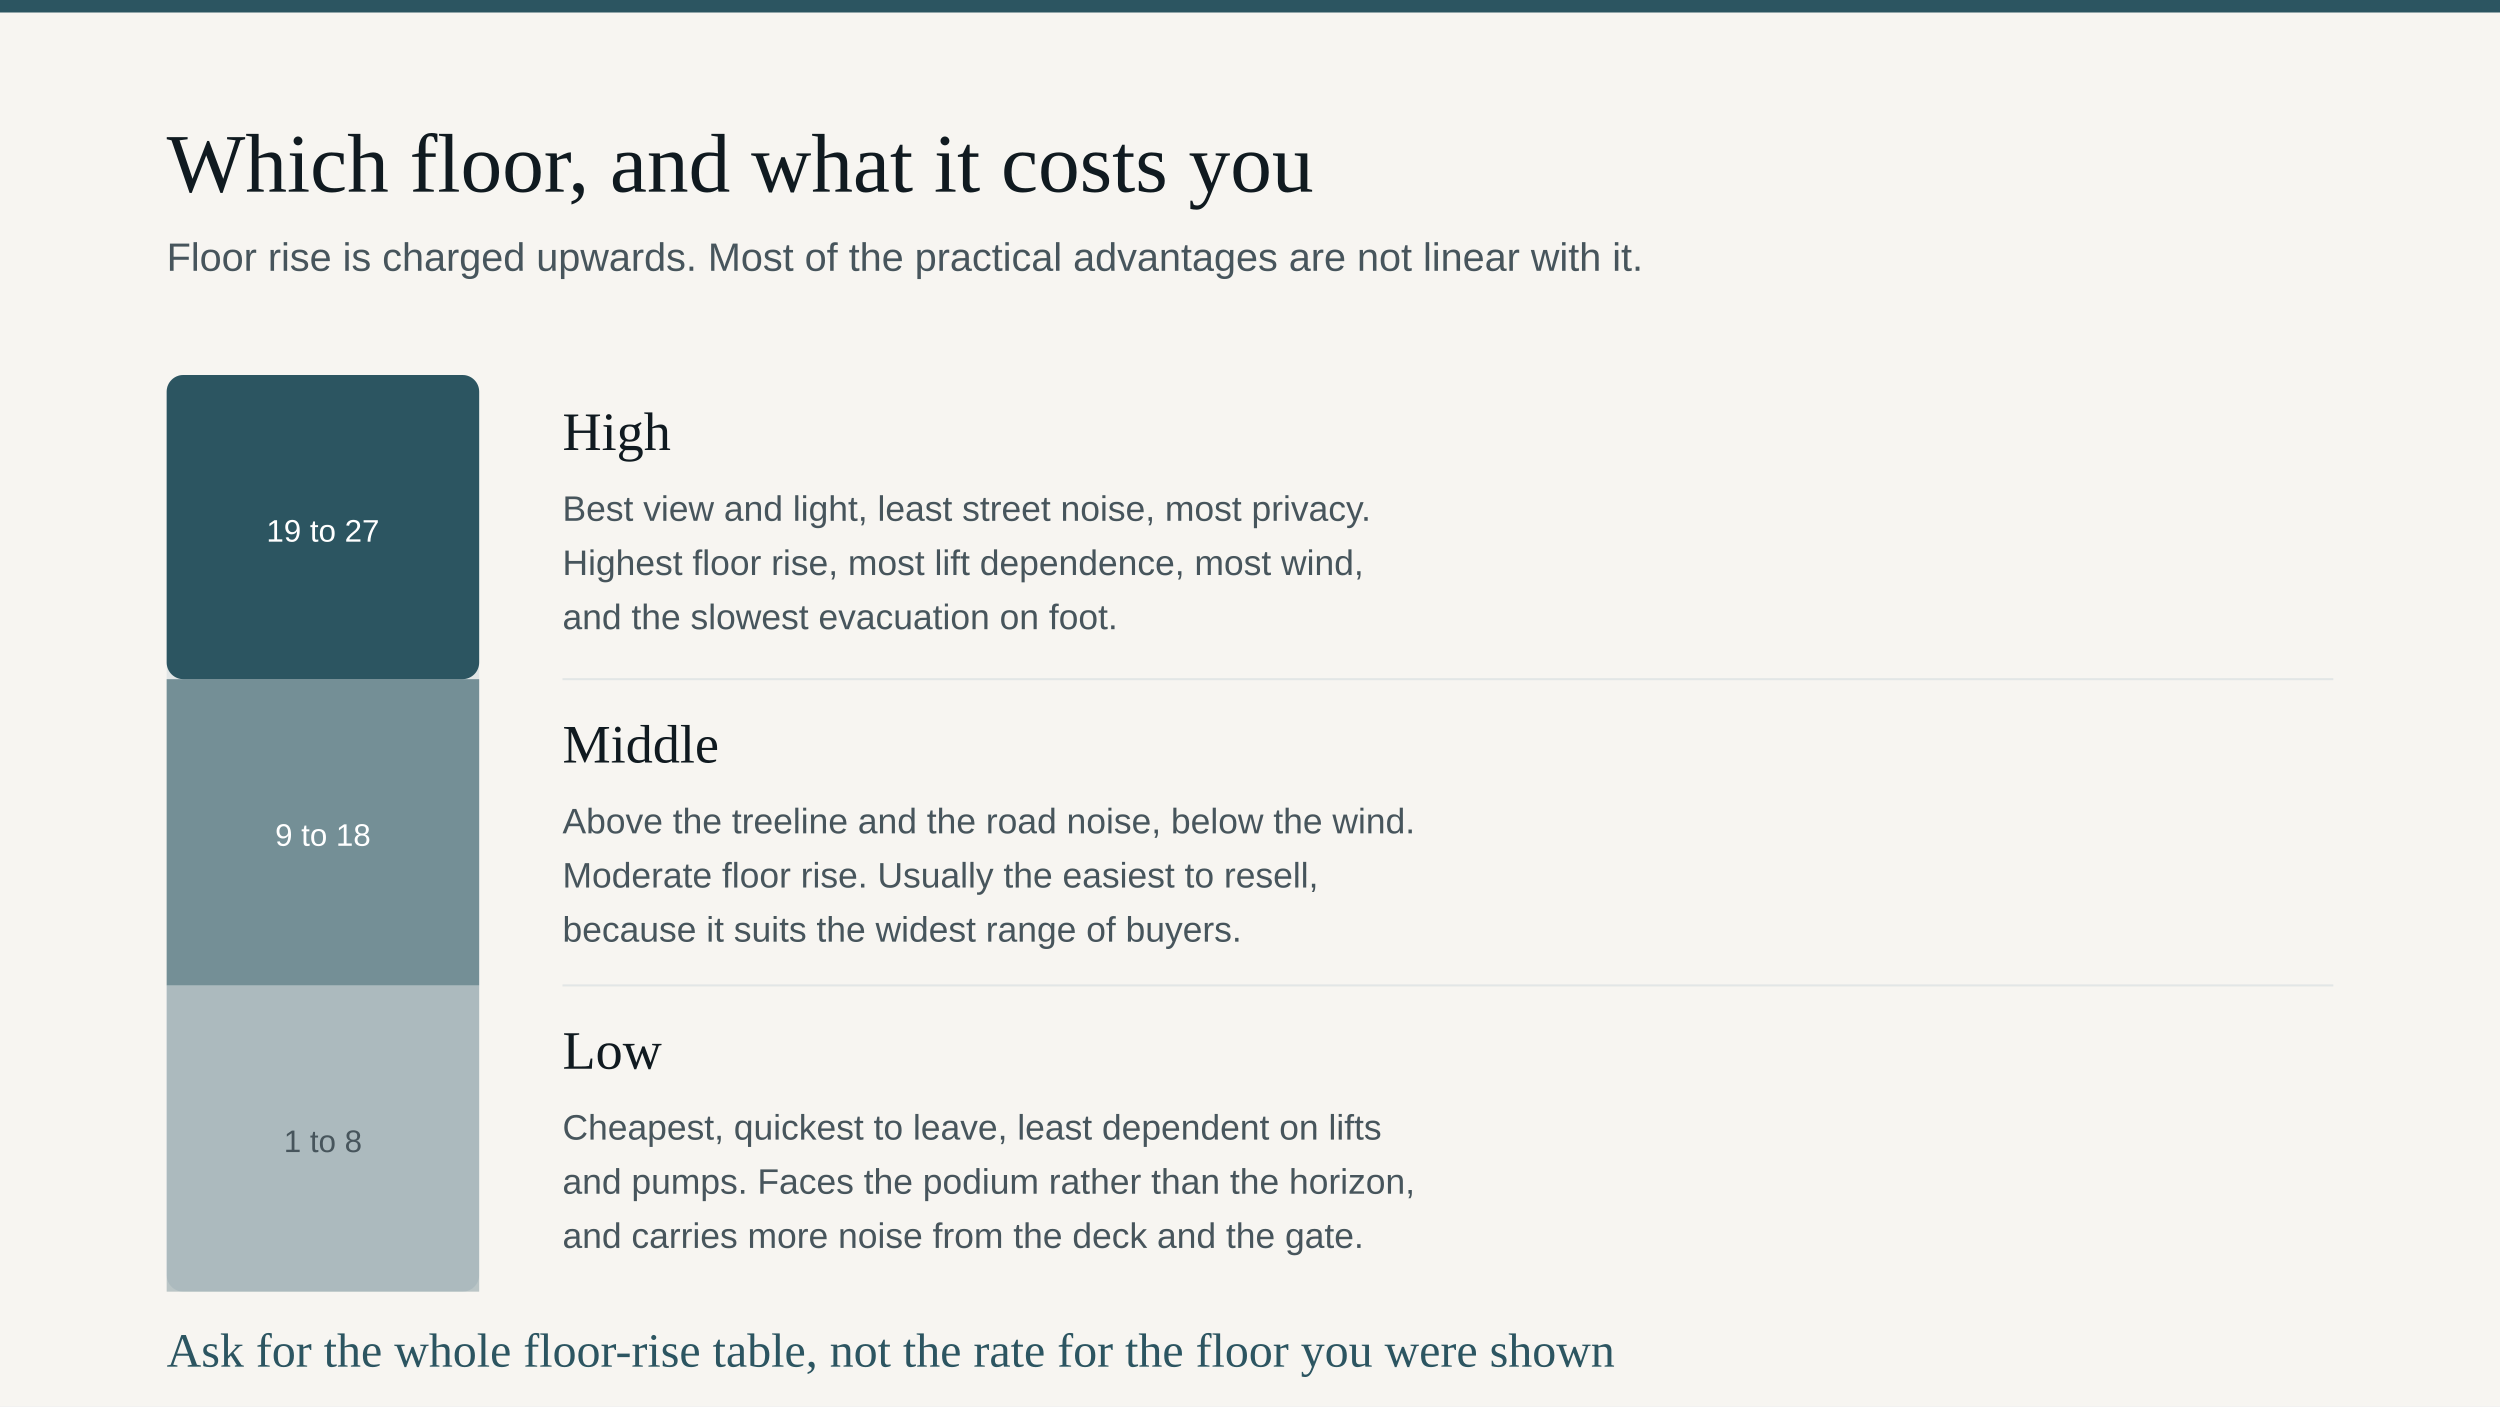
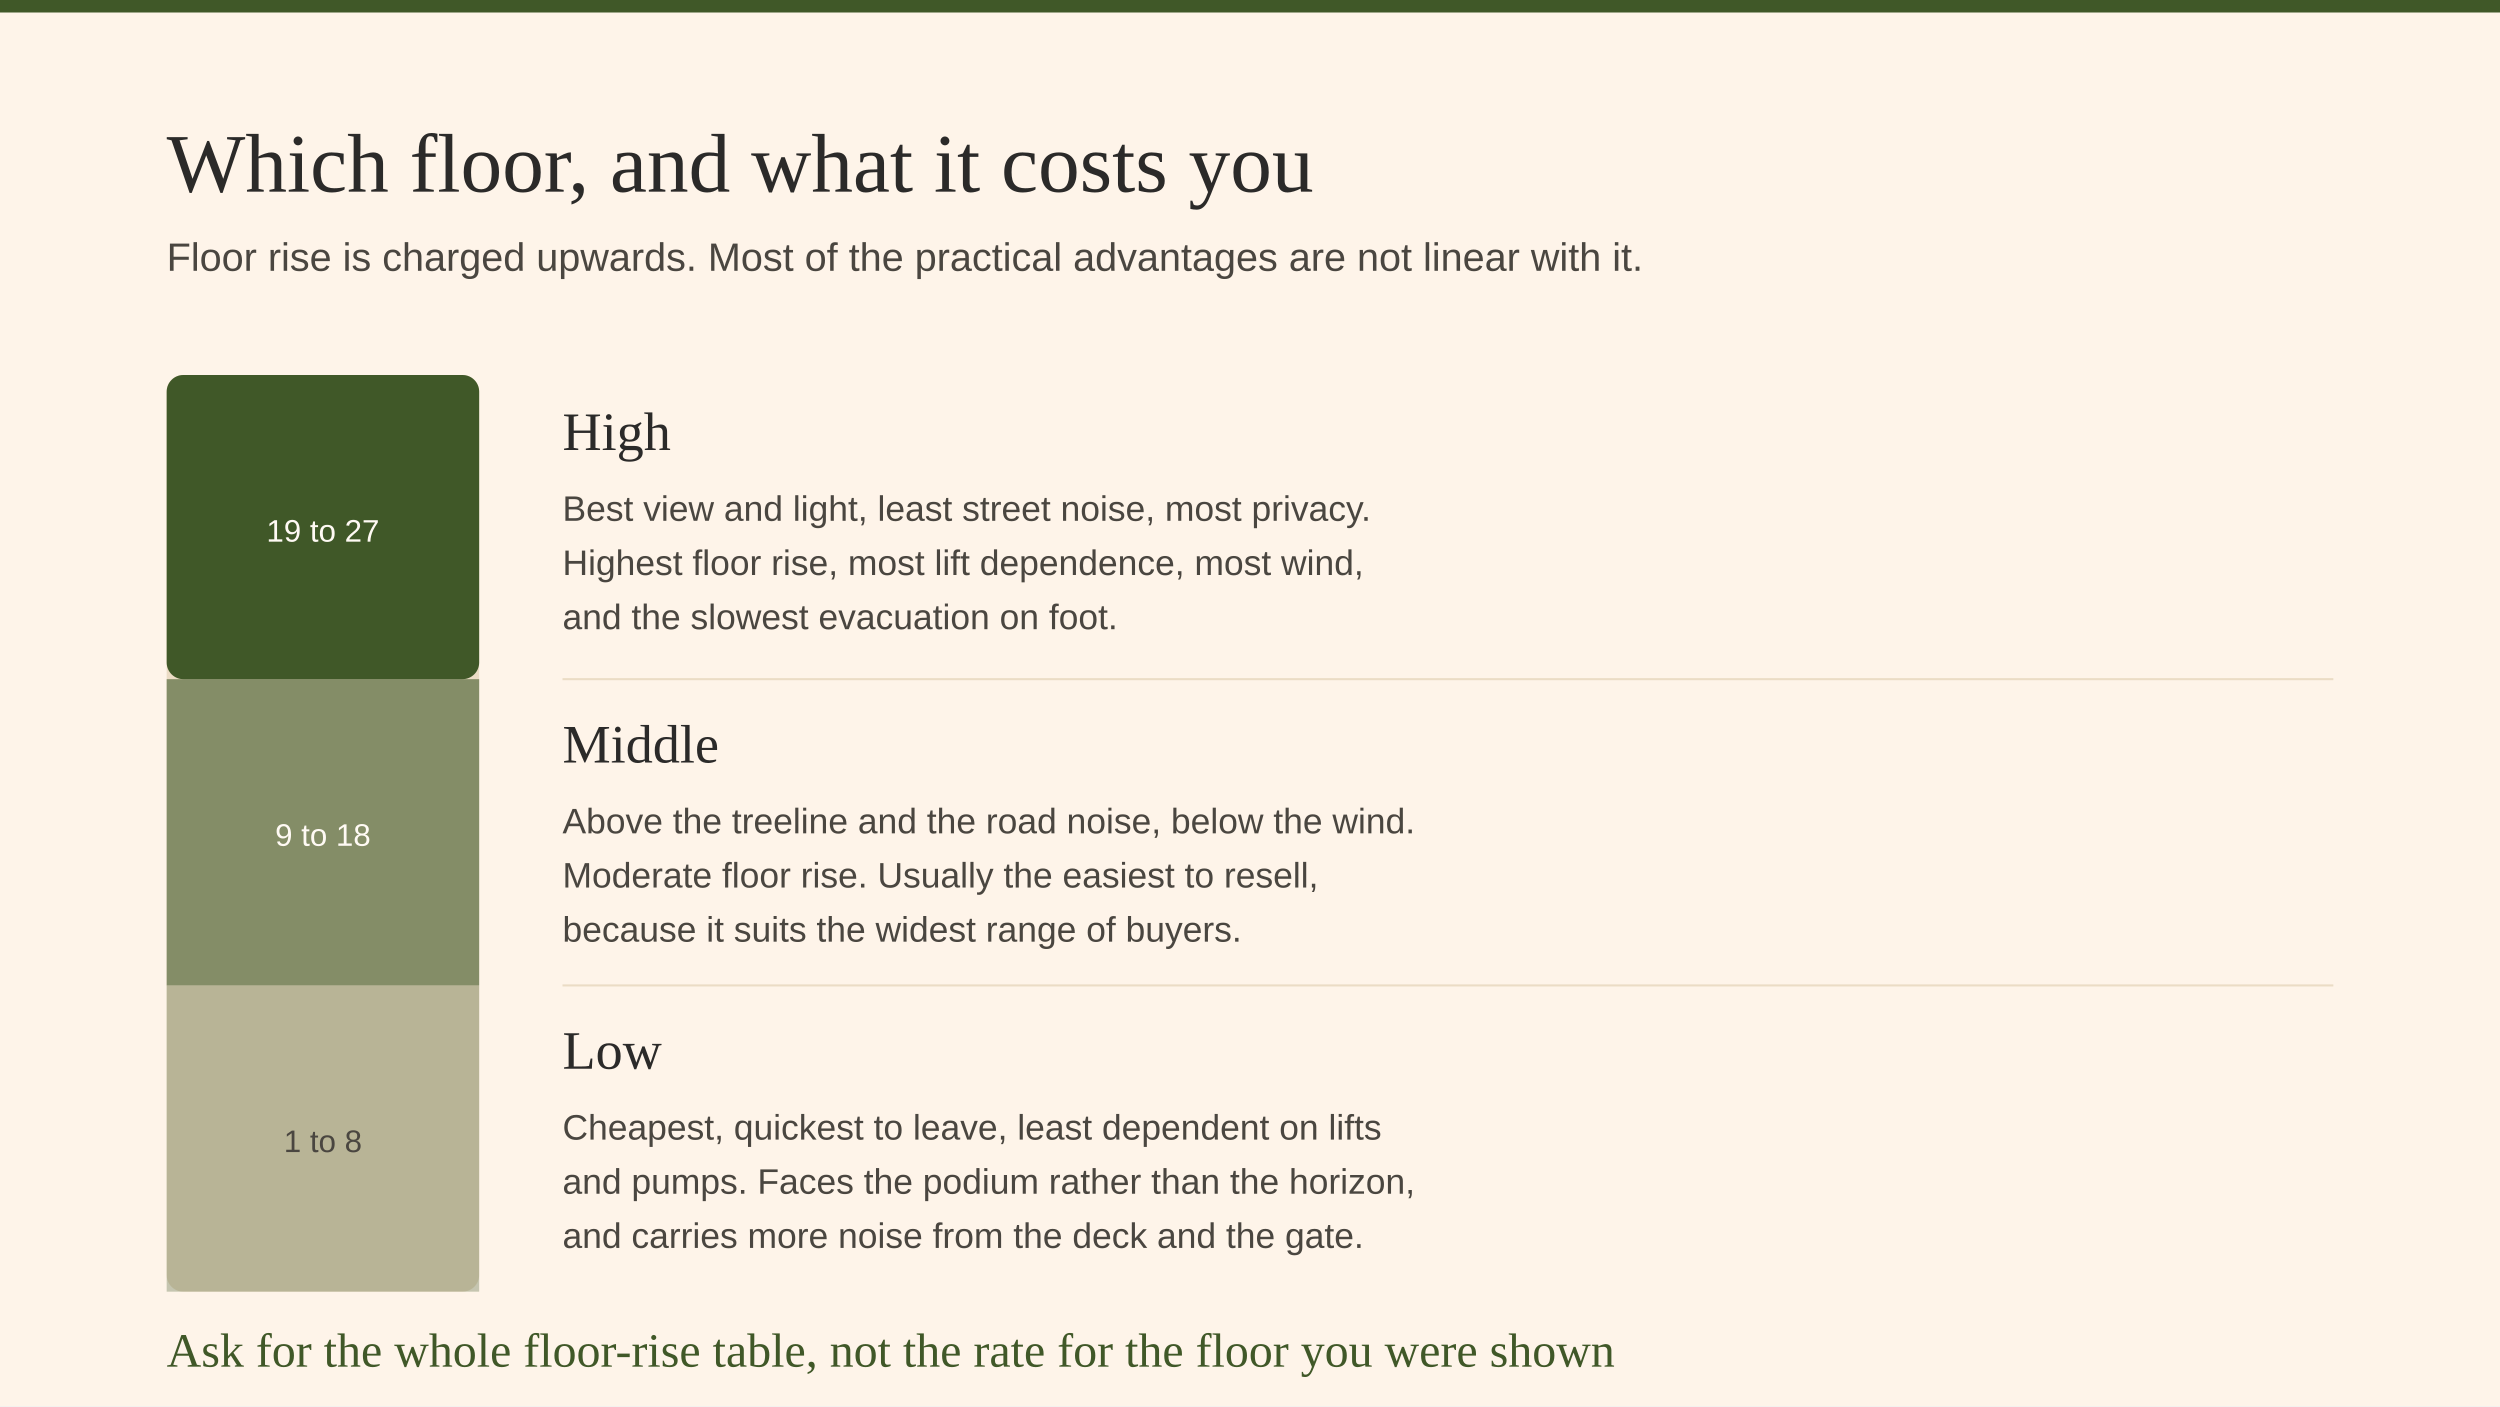
<svg xmlns="http://www.w3.org/2000/svg" viewBox="0 0 1200 675" width="1200" height="675" role="img" aria-label="Trade-offs between low, middle and high floors in a tall residential tower">
-   <rect width="1200" height="675" fill="#f7f5f1" />
-   <rect x="0" y="0" width="1200" height="6" fill="#2c5561" />
-   <text x="80" y="92" font-family="Georgia, 'Times New Roman', serif" font-size="40" fill="#101a20">Which floor, and what it costs you</text>
-   <text x="80" y="130" font-family="Helvetica Neue, Arial, sans-serif" font-size="19" fill="#47555c">Floor rise is charged upwards. Most of the practical advantages are not linear with it.</text>
-   <rect x="80" y="180" width="150" height="440" rx="8" fill="#e2e6e6" />
-   <rect x="80" y="180" width="150" height="146" rx="8" fill="#2c5561" />
-   <rect x="80" y="326" width="150" height="147" fill="#2c5561" opacity="0.6" />
-   <rect x="80" y="473" width="150" height="147" fill="#2c5561" opacity="0.3" />
-   <g font-family="Helvetica Neue, Arial, sans-serif" font-size="15" fill="#ffffff" text-anchor="middle">
+   <rect width="1200" height="675" fill="#fef4e9" />
+   <rect x="0" y="0" width="1200" height="6" fill="#405828" />
+   <text x="80" y="92" font-family="Georgia, 'Times New Roman', serif" font-size="40" fill="#2b2a29">Which floor, and what it costs you</text>
+   <text x="80" y="130" font-family="Helvetica Neue, Arial, sans-serif" font-size="19" fill="#4a4640">Floor rise is charged upwards. Most of the practical advantages are not linear with it.</text>
+   <rect x="80" y="180" width="150" height="440" rx="8" fill="#ebdcc5" />
+   <rect x="80" y="180" width="150" height="146" rx="8" fill="#405828" />
+   <rect x="80" y="326" width="150" height="147" fill="#405828" opacity="0.6" />
+   <rect x="80" y="473" width="150" height="147" fill="#405828" opacity="0.3" />
+   <g font-family="Helvetica Neue, Arial, sans-serif" font-size="15" fill="#fffaf4" text-anchor="middle">
    <text x="155" y="260">19 to 27</text>
    <text x="155" y="406">9 to 18</text>
  </g>
-   <text x="155" y="553" font-family="Helvetica Neue, Arial, sans-serif" font-size="15" fill="#47555c" text-anchor="middle">1 to 8</text>
+   <text x="155" y="553" font-family="Helvetica Neue, Arial, sans-serif" font-size="15" fill="#4a4640" text-anchor="middle">1 to 8</text>
  <g font-family="Helvetica Neue, Arial, sans-serif">
-     <text x="270" y="216" font-family="Georgia, 'Times New Roman', serif" font-size="26" fill="#101a20">High</text>
-     <text x="270" y="250" font-size="17" fill="#47555c">Best view and light, least street noise, most privacy.</text>
-     <text x="270" y="276" font-size="17" fill="#47555c">Highest floor rise, most lift dependence, most wind,</text>
-     <text x="270" y="302" font-size="17" fill="#47555c">and the slowest evacuation on foot.</text>
-     <line x1="270" y1="326" x2="1120" y2="326" stroke="#e2e6e6" />
-     <text x="270" y="366" font-family="Georgia, 'Times New Roman', serif" font-size="26" fill="#101a20">Middle</text>
-     <text x="270" y="400" font-size="17" fill="#47555c">Above the treeline and the road noise, below the wind.</text>
-     <text x="270" y="426" font-size="17" fill="#47555c">Moderate floor rise. Usually the easiest to resell,</text>
-     <text x="270" y="452" font-size="17" fill="#47555c">because it suits the widest range of buyers.</text>
-     <line x1="270" y1="473" x2="1120" y2="473" stroke="#e2e6e6" />
-     <text x="270" y="513" font-family="Georgia, 'Times New Roman', serif" font-size="26" fill="#101a20">Low</text>
-     <text x="270" y="547" font-size="17" fill="#47555c">Cheapest, quickest to leave, least dependent on lifts</text>
-     <text x="270" y="573" font-size="17" fill="#47555c">and pumps. Faces the podium rather than the horizon,</text>
-     <text x="270" y="599" font-size="17" fill="#47555c">and carries more noise from the deck and the gate.</text>
+     <text x="270" y="216" font-family="Georgia, 'Times New Roman', serif" font-size="26" fill="#2b2a29">High</text>
+     <text x="270" y="250" font-size="17" fill="#4a4640">Best view and light, least street noise, most privacy.</text>
+     <text x="270" y="276" font-size="17" fill="#4a4640">Highest floor rise, most lift dependence, most wind,</text>
+     <text x="270" y="302" font-size="17" fill="#4a4640">and the slowest evacuation on foot.</text>
+     <line x1="270" y1="326" x2="1120" y2="326" stroke="#ebdcc5" />
+     <text x="270" y="366" font-family="Georgia, 'Times New Roman', serif" font-size="26" fill="#2b2a29">Middle</text>
+     <text x="270" y="400" font-size="17" fill="#4a4640">Above the treeline and the road noise, below the wind.</text>
+     <text x="270" y="426" font-size="17" fill="#4a4640">Moderate floor rise. Usually the easiest to resell,</text>
+     <text x="270" y="452" font-size="17" fill="#4a4640">because it suits the widest range of buyers.</text>
+     <line x1="270" y1="473" x2="1120" y2="473" stroke="#ebdcc5" />
+     <text x="270" y="513" font-family="Georgia, 'Times New Roman', serif" font-size="26" fill="#2b2a29">Low</text>
+     <text x="270" y="547" font-size="17" fill="#4a4640">Cheapest, quickest to leave, least dependent on lifts</text>
+     <text x="270" y="573" font-size="17" fill="#4a4640">and pumps. Faces the podium rather than the horizon,</text>
+     <text x="270" y="599" font-size="17" fill="#4a4640">and carries more noise from the deck and the gate.</text>
  </g>
-   <text x="80" y="656" font-family="Georgia, 'Times New Roman', serif" font-size="23" fill="#2c5561">Ask for the whole floor-rise table, not the rate for the floor you were shown</text>
+   <text x="80" y="656" font-family="Georgia, 'Times New Roman', serif" font-size="23" fill="#405828">Ask for the whole floor-rise table, not the rate for the floor you were shown</text>
</svg>
